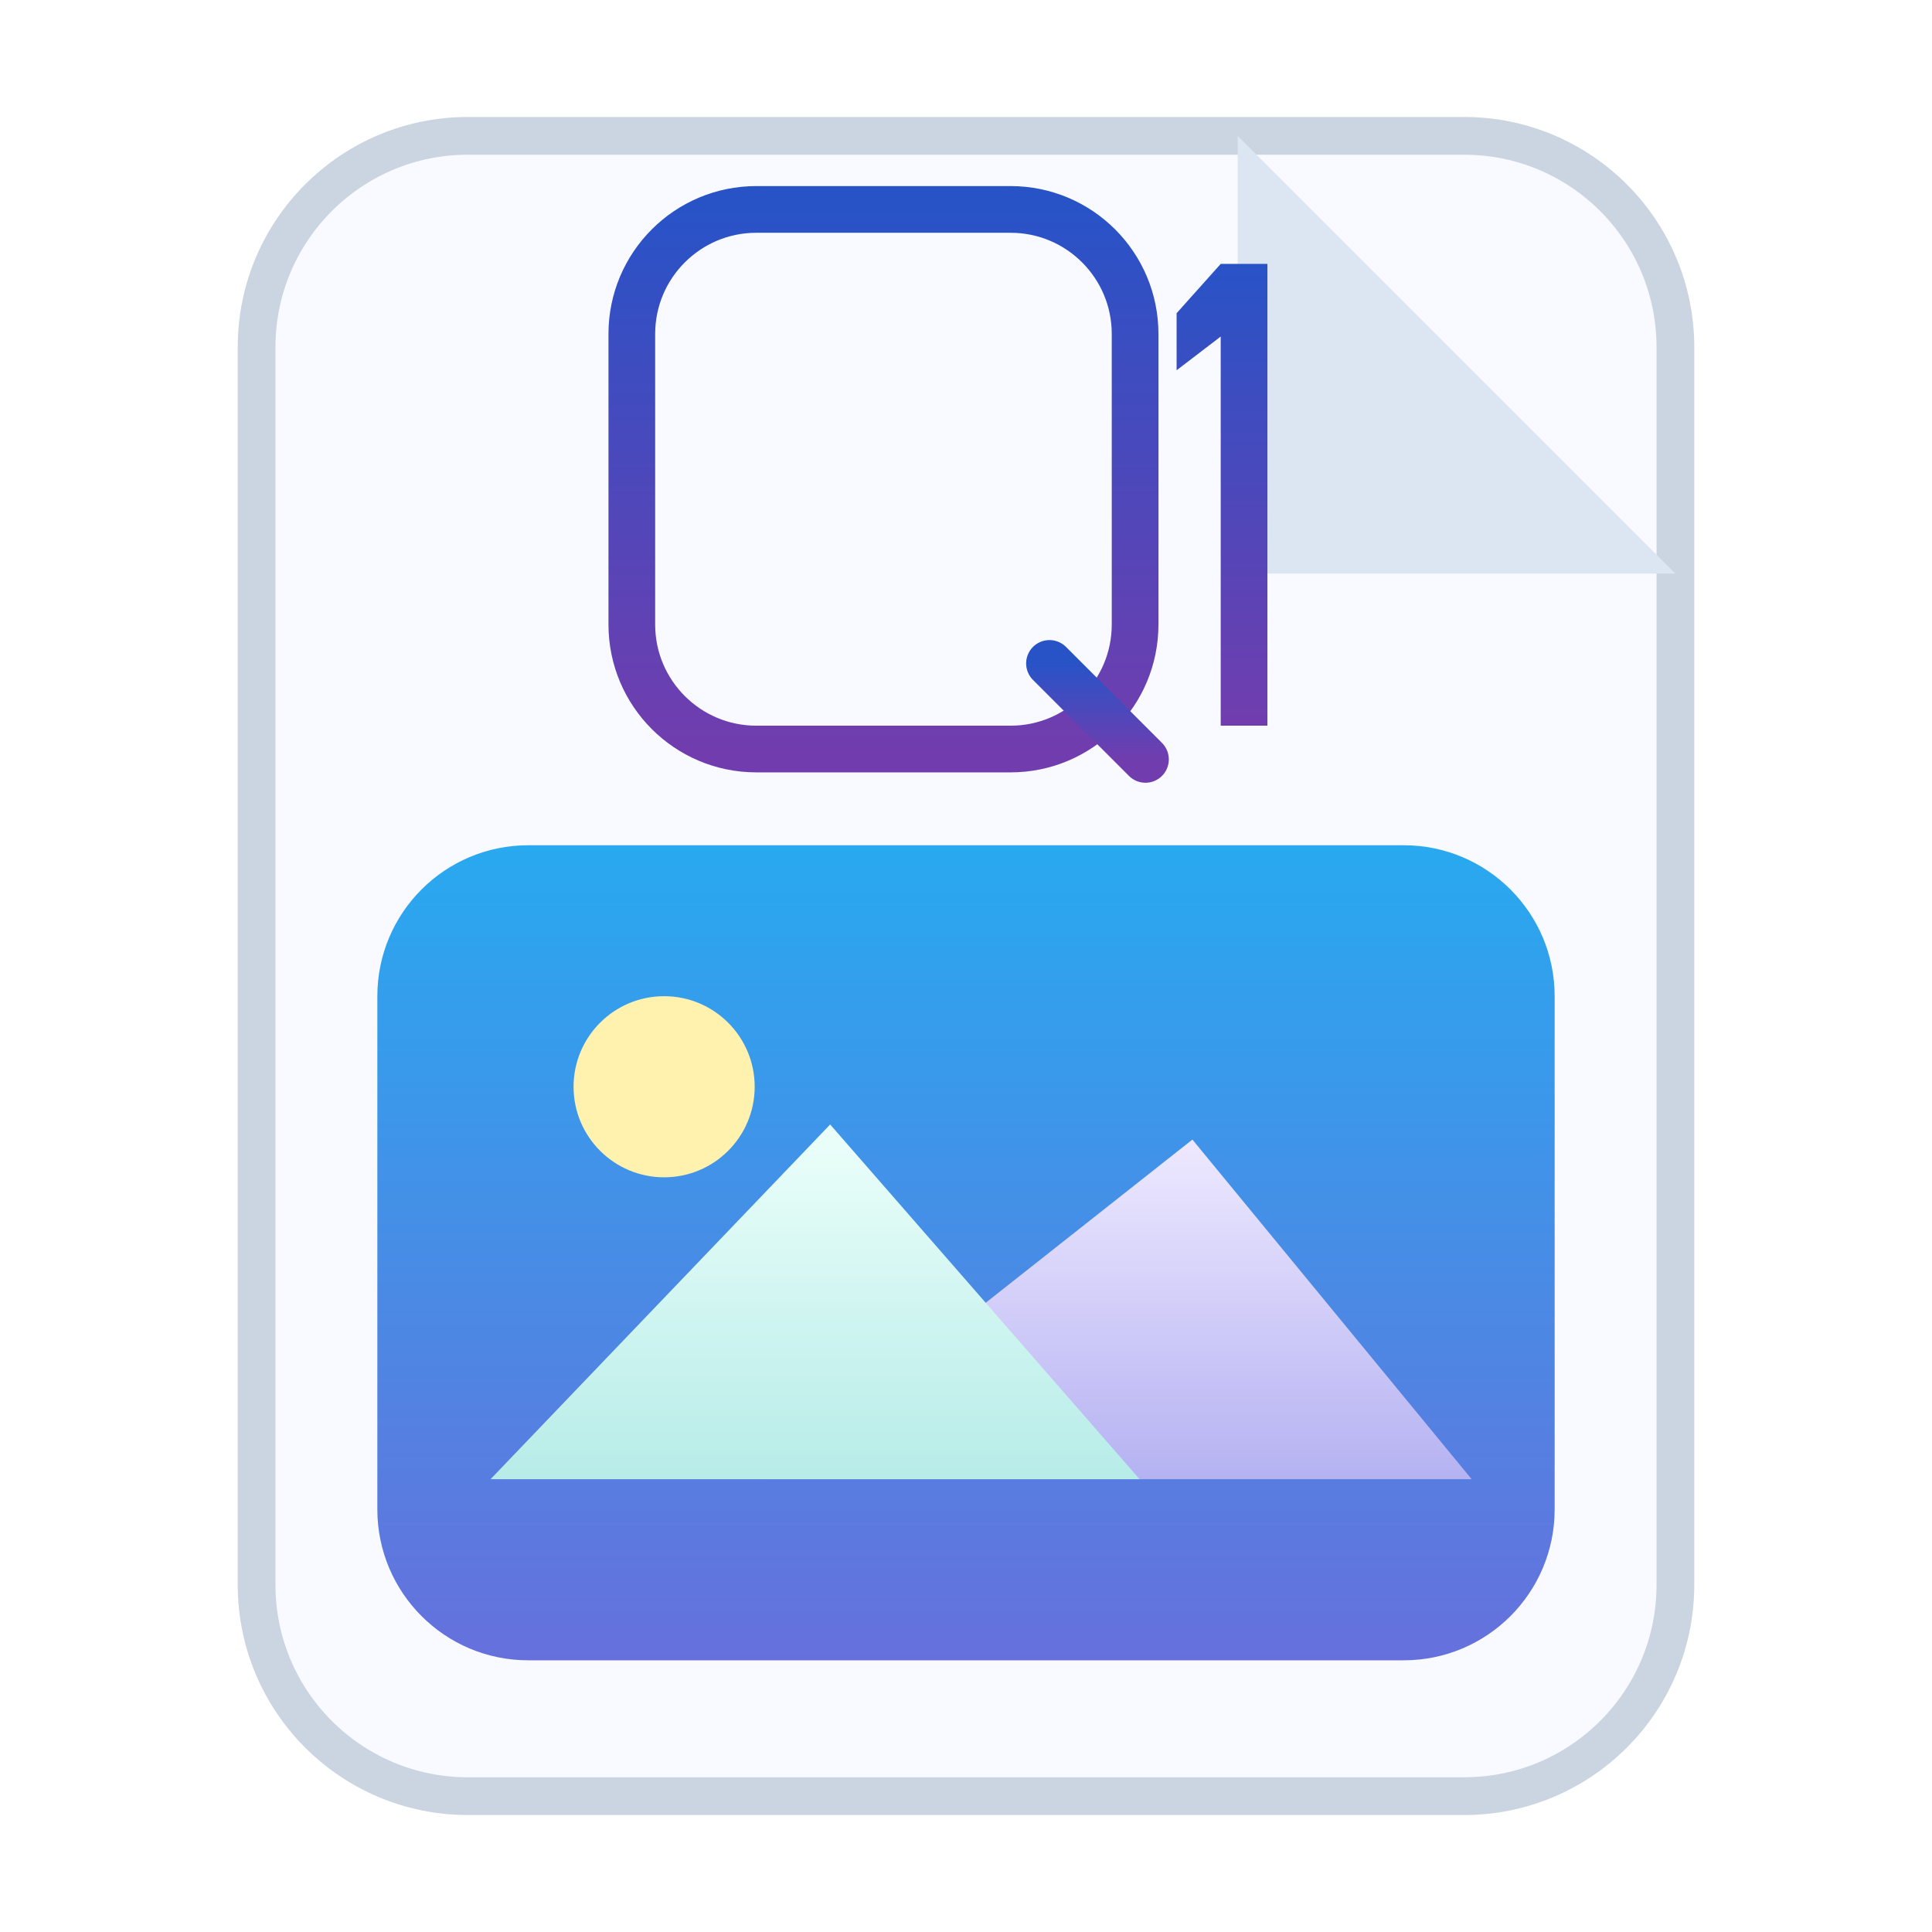
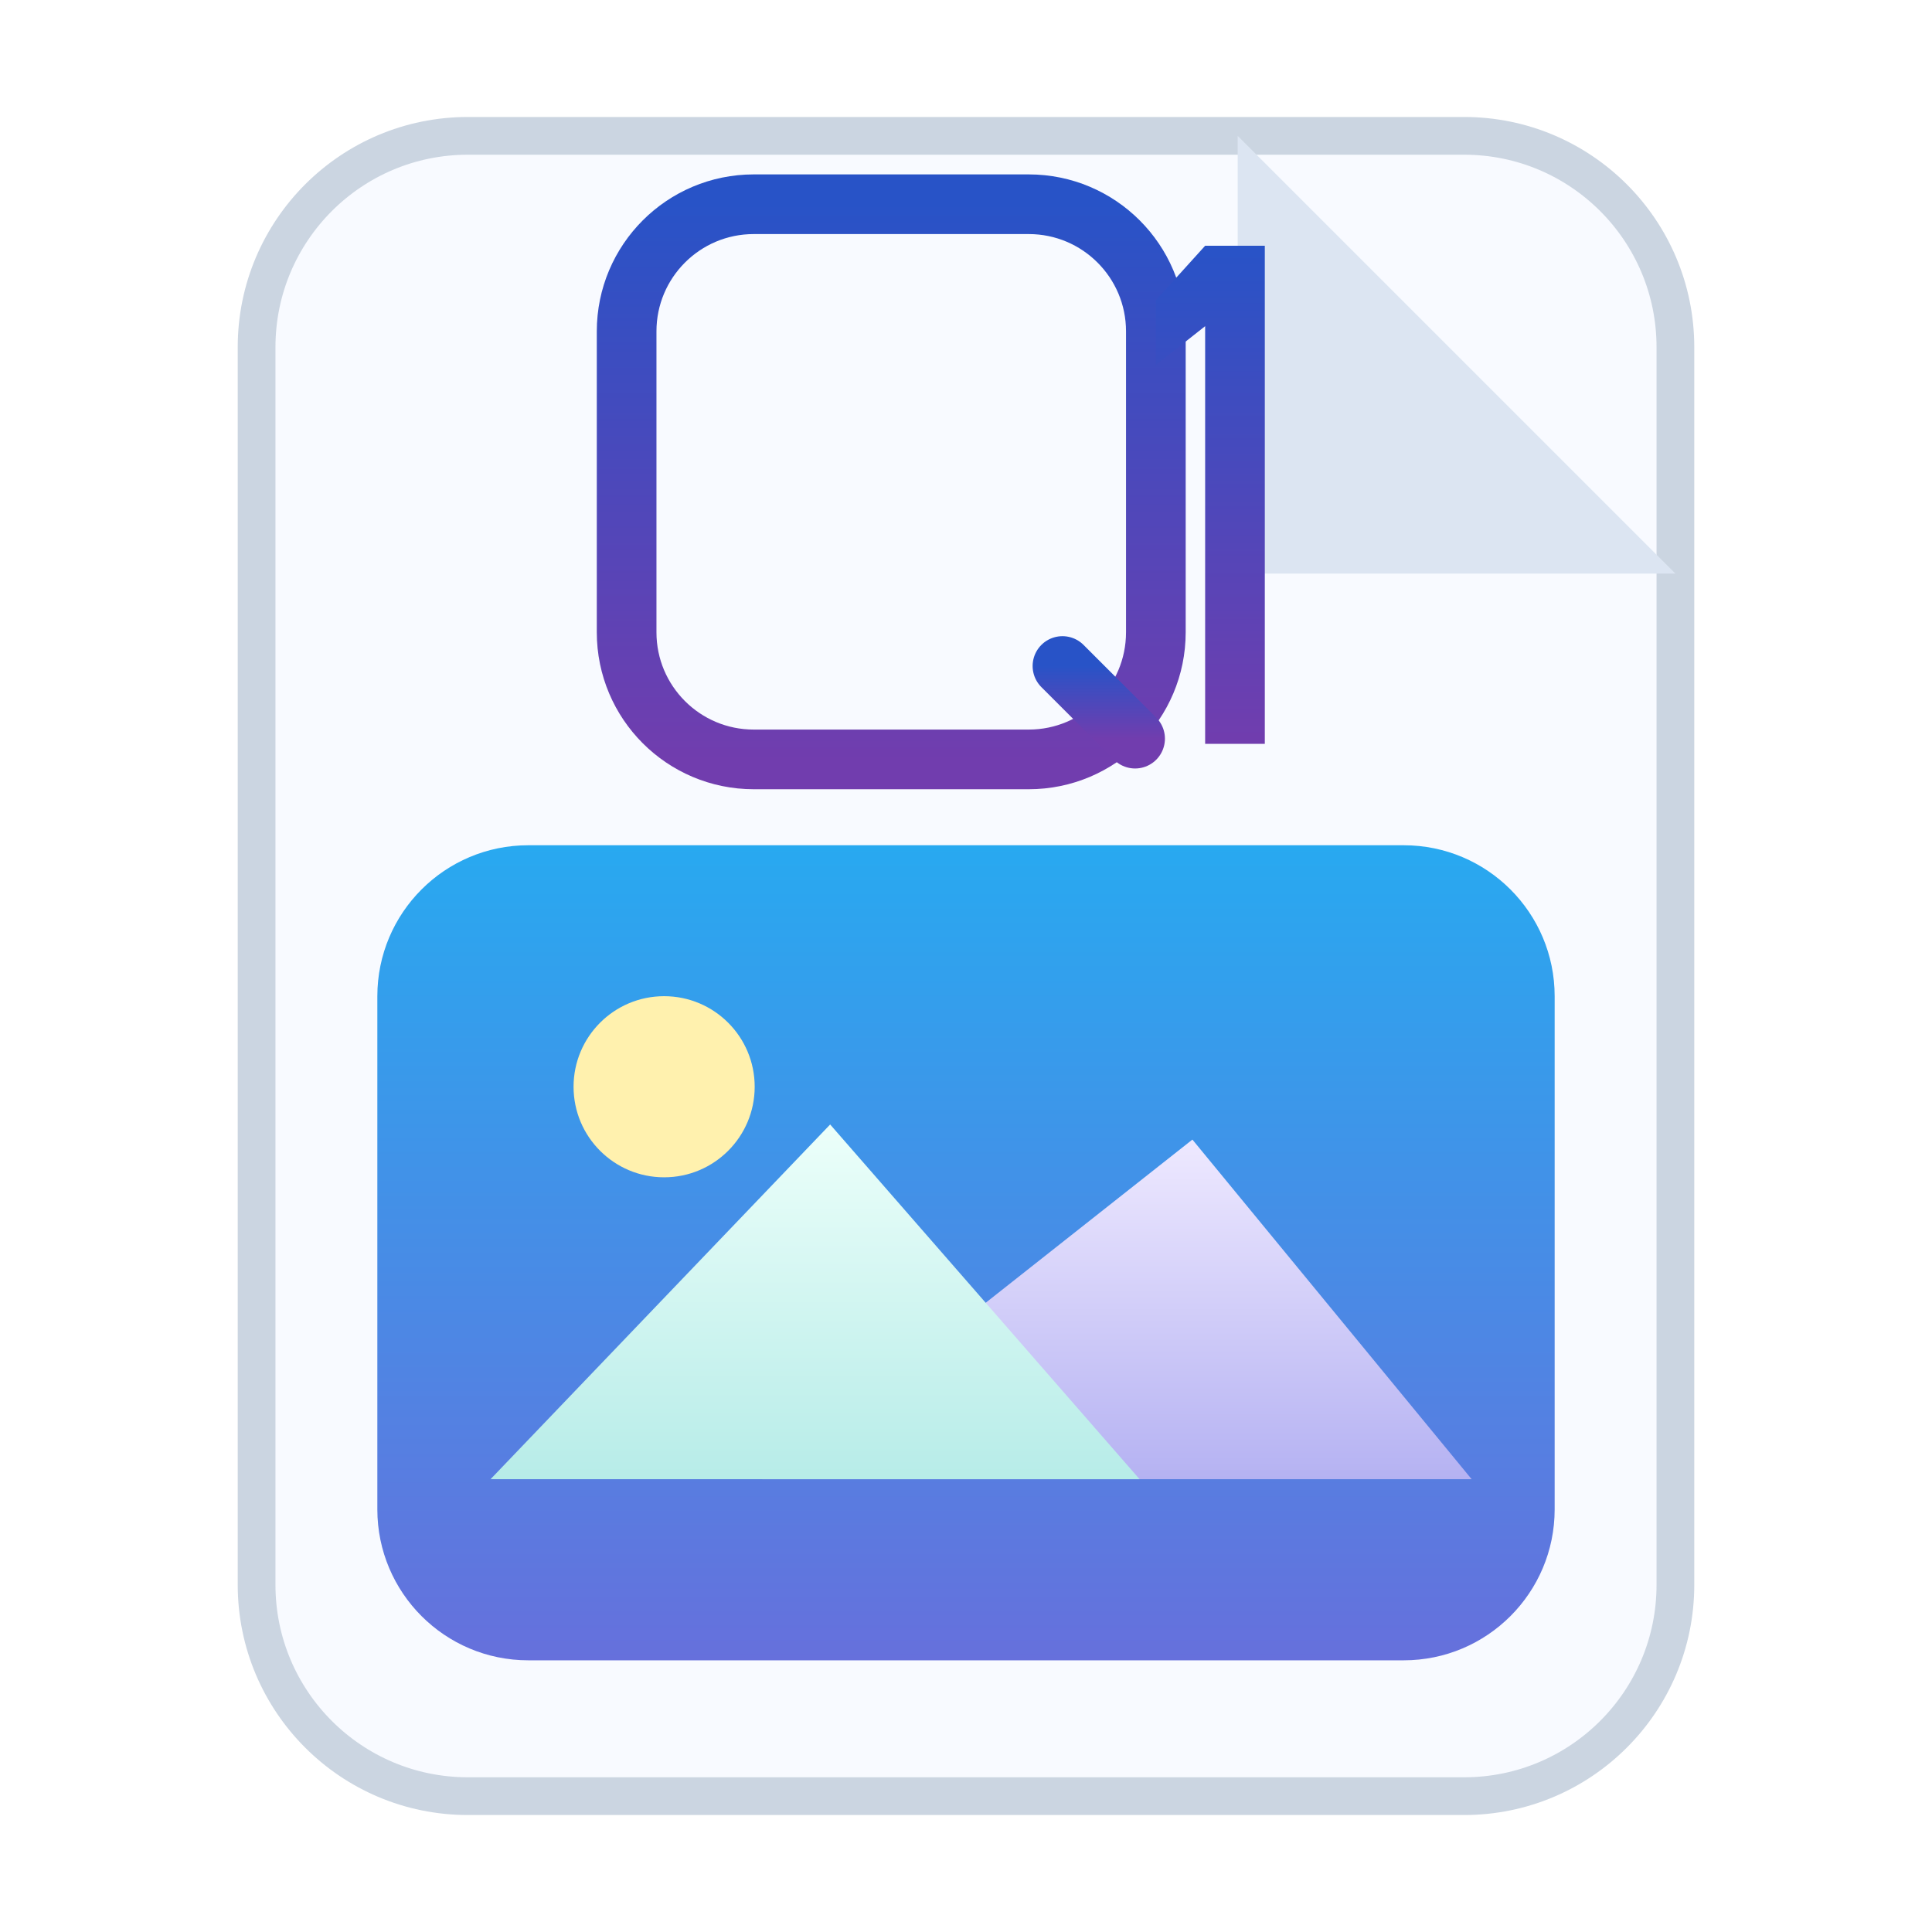
<svg xmlns="http://www.w3.org/2000/svg" width="256" height="256" viewBox="0 0 256 256">
  <defs>
    <linearGradient id="brand" x1="0" y1="0" x2="0" y2="1">
      <stop stop-color="#2853C7" />
      <stop offset="1" stop-color="#713DAE" />
    </linearGradient>
    <linearGradient id="sky" x1="0" y1="0" x2="0" y2="1">
      <stop stop-color="#28A9F0" />
      <stop offset="1" stop-color="#6670DC" />
    </linearGradient>
    <linearGradient id="mint" x1="0" y1="0" x2="0" y2="1">
      <stop stop-color="#ECFFFA" />
      <stop offset="1" stop-color="#B7ECE8" />
    </linearGradient>
    <linearGradient id="lavender" x1="0" y1="0" x2="0" y2="1">
      <stop stop-color="#EEE9FF" />
      <stop offset="1" stop-color="#B5B2F2" />
    </linearGradient>
  </defs>
  <rect x="34" y="18" width="188" height="220" rx="28" fill="#F8FAFF" stroke="#CBD5E1" stroke-width="5" />
  <polygon points="164,18 222,76 164,76" fill="#DCE5F2" />
  <rect x="50" y="112" width="156" height="108" rx="20" fill="url(#sky)" />
  <circle cx="88" cy="144" r="12" fill="#FFF1AE" />
  <polygon points="101,196 158,151 195,196" fill="url(#lavender)" />
  <polygon points="65,196 110,149 151,196" fill="url(#mint)" />
  <g transform="translate(82 25) scale(.34375)">
-     <rect x="5" y="8" width="194" height="208" rx="48" fill="none" stroke="url(#brand)" stroke-width="18" />
-     <line x1="166" y1="183" x2="203" y2="220" stroke="url(#brand)" stroke-width="18" stroke-linecap="round" />
-     <polygon points="215,48 232,29 250,29 250,207 232,207 232,57 215,70" fill="url(#brand)" />
+     <rect x="3" y="6" width="204" height="214" rx="49" fill="none" stroke="url(#brand)" stroke-width="23" />
+     <line x1="171" y1="184" x2="199" y2="212" stroke="url(#brand)" stroke-width="23" stroke-linecap="round" />
+     <polygon points="207,43 226,22 249,22 249,214 226,214 226,53 207,68" fill="url(#brand)" />
  </g>
</svg>
